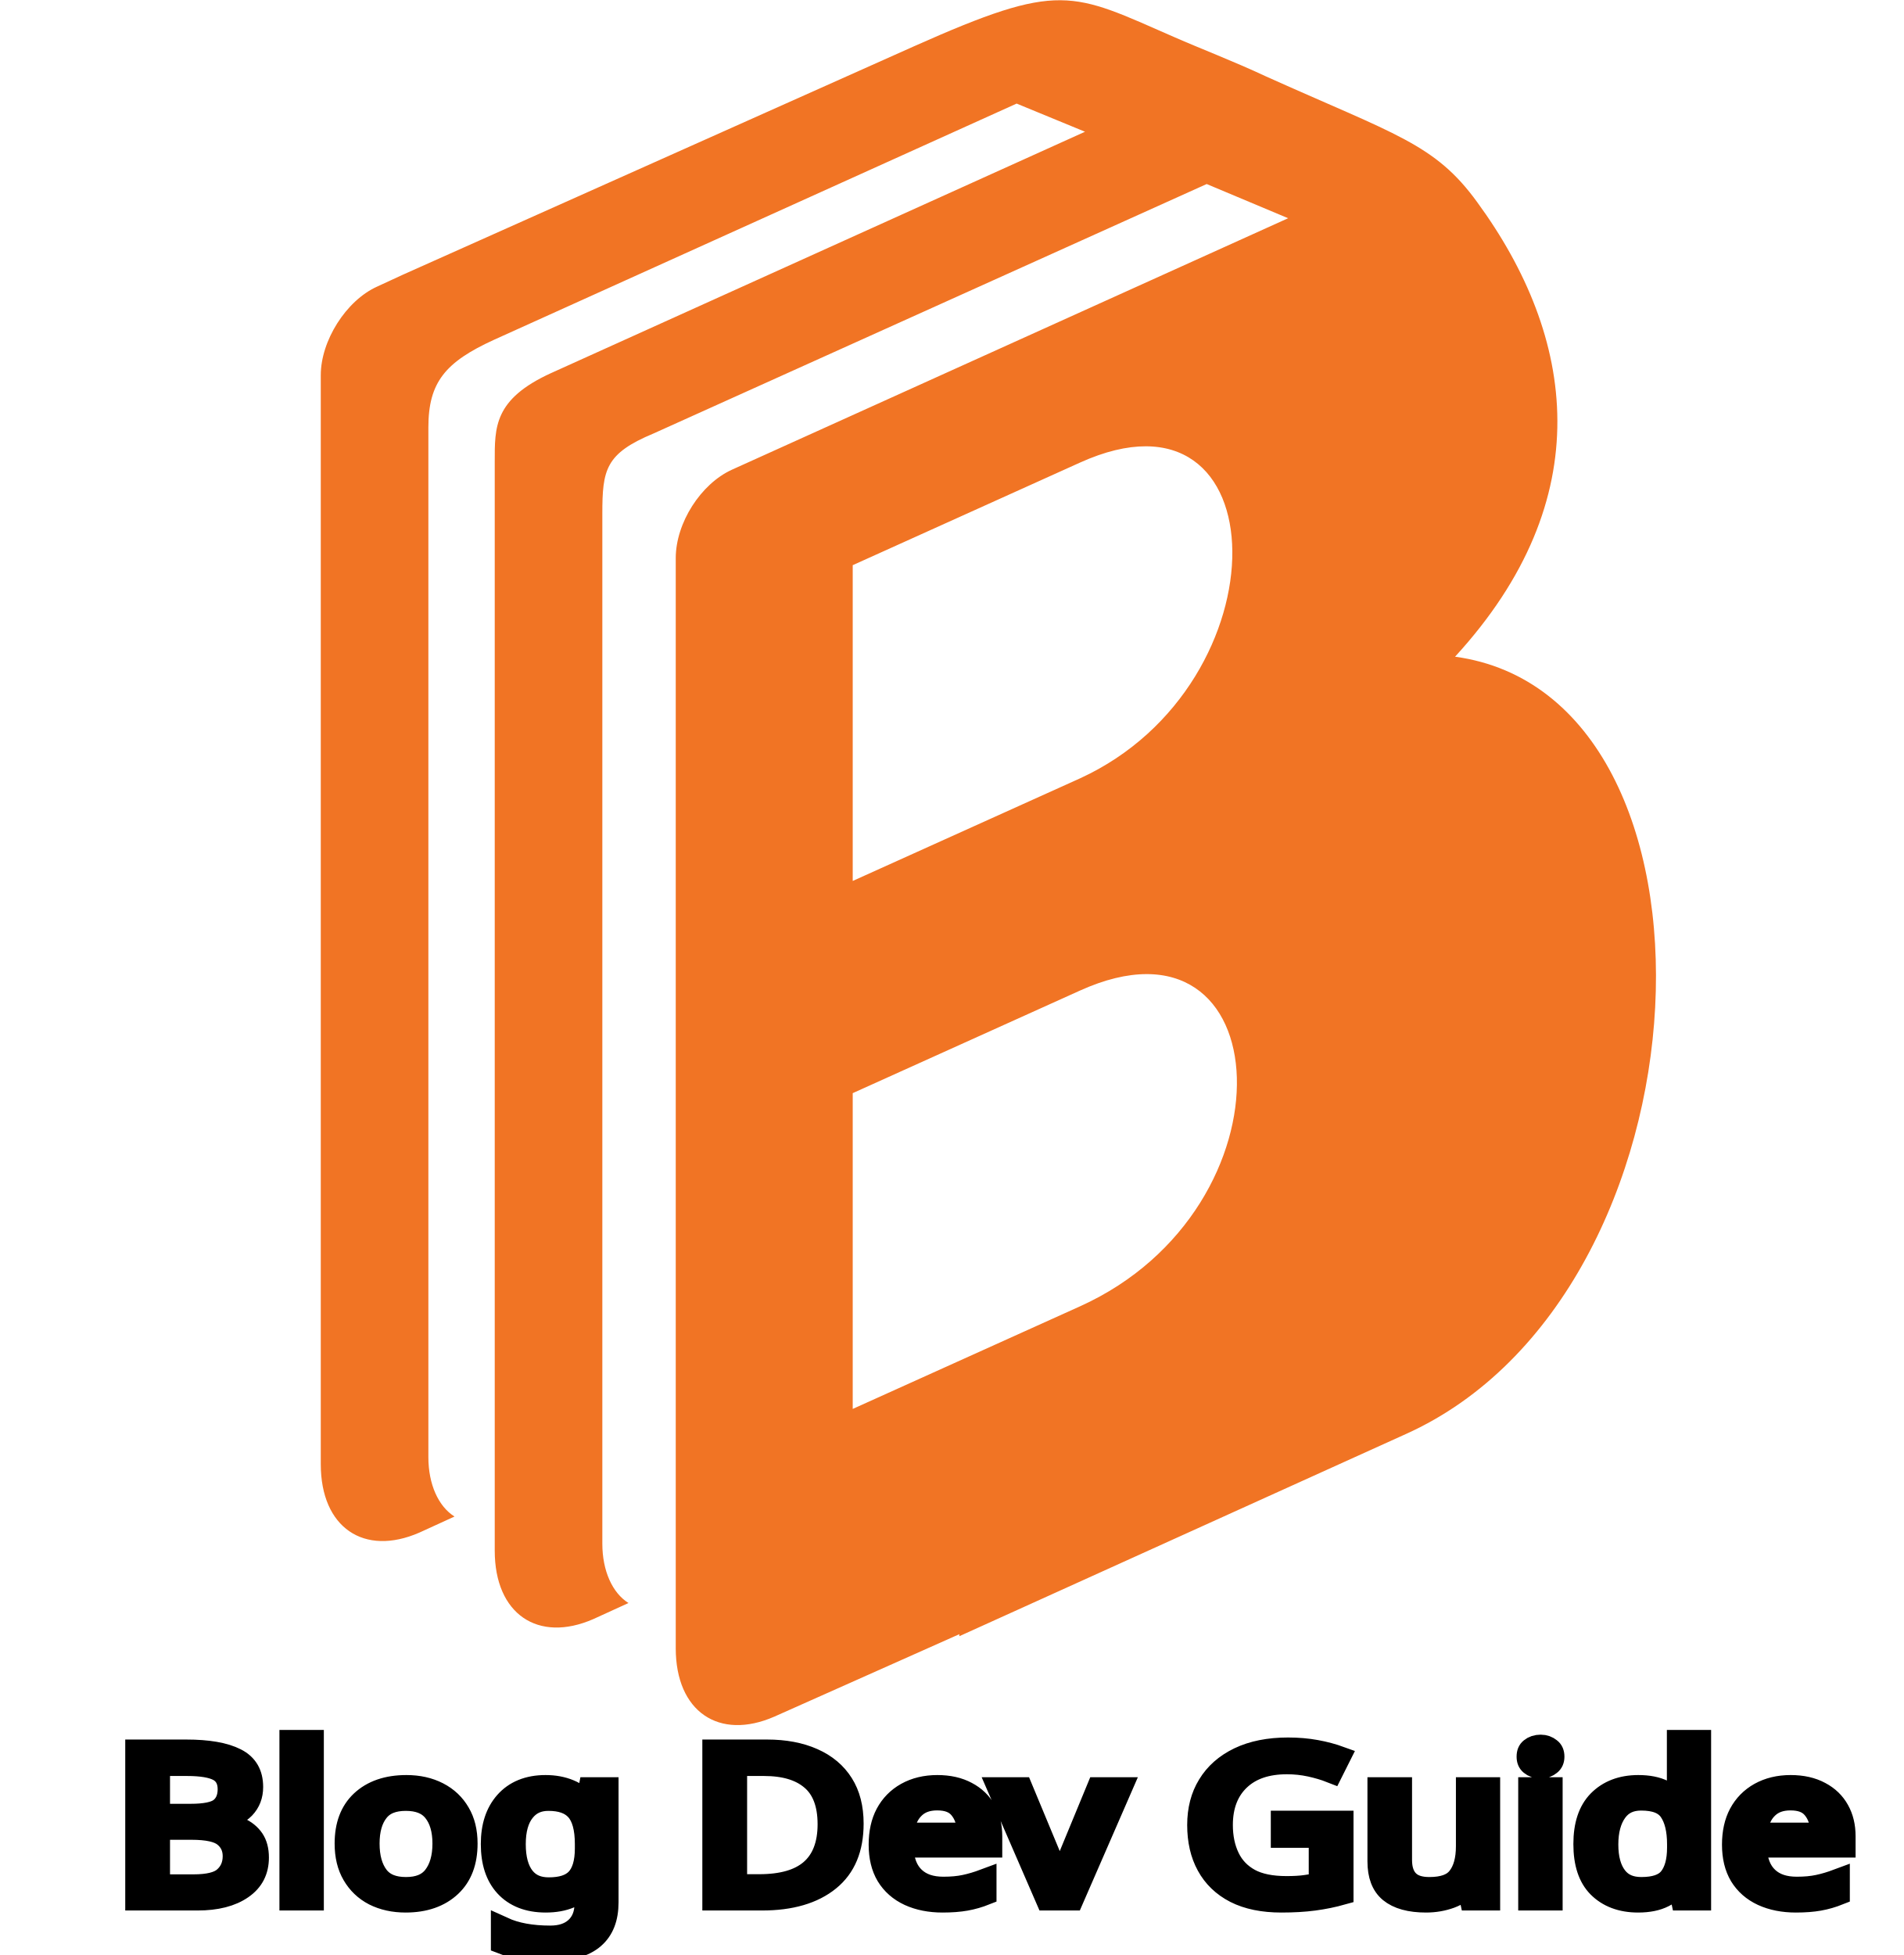
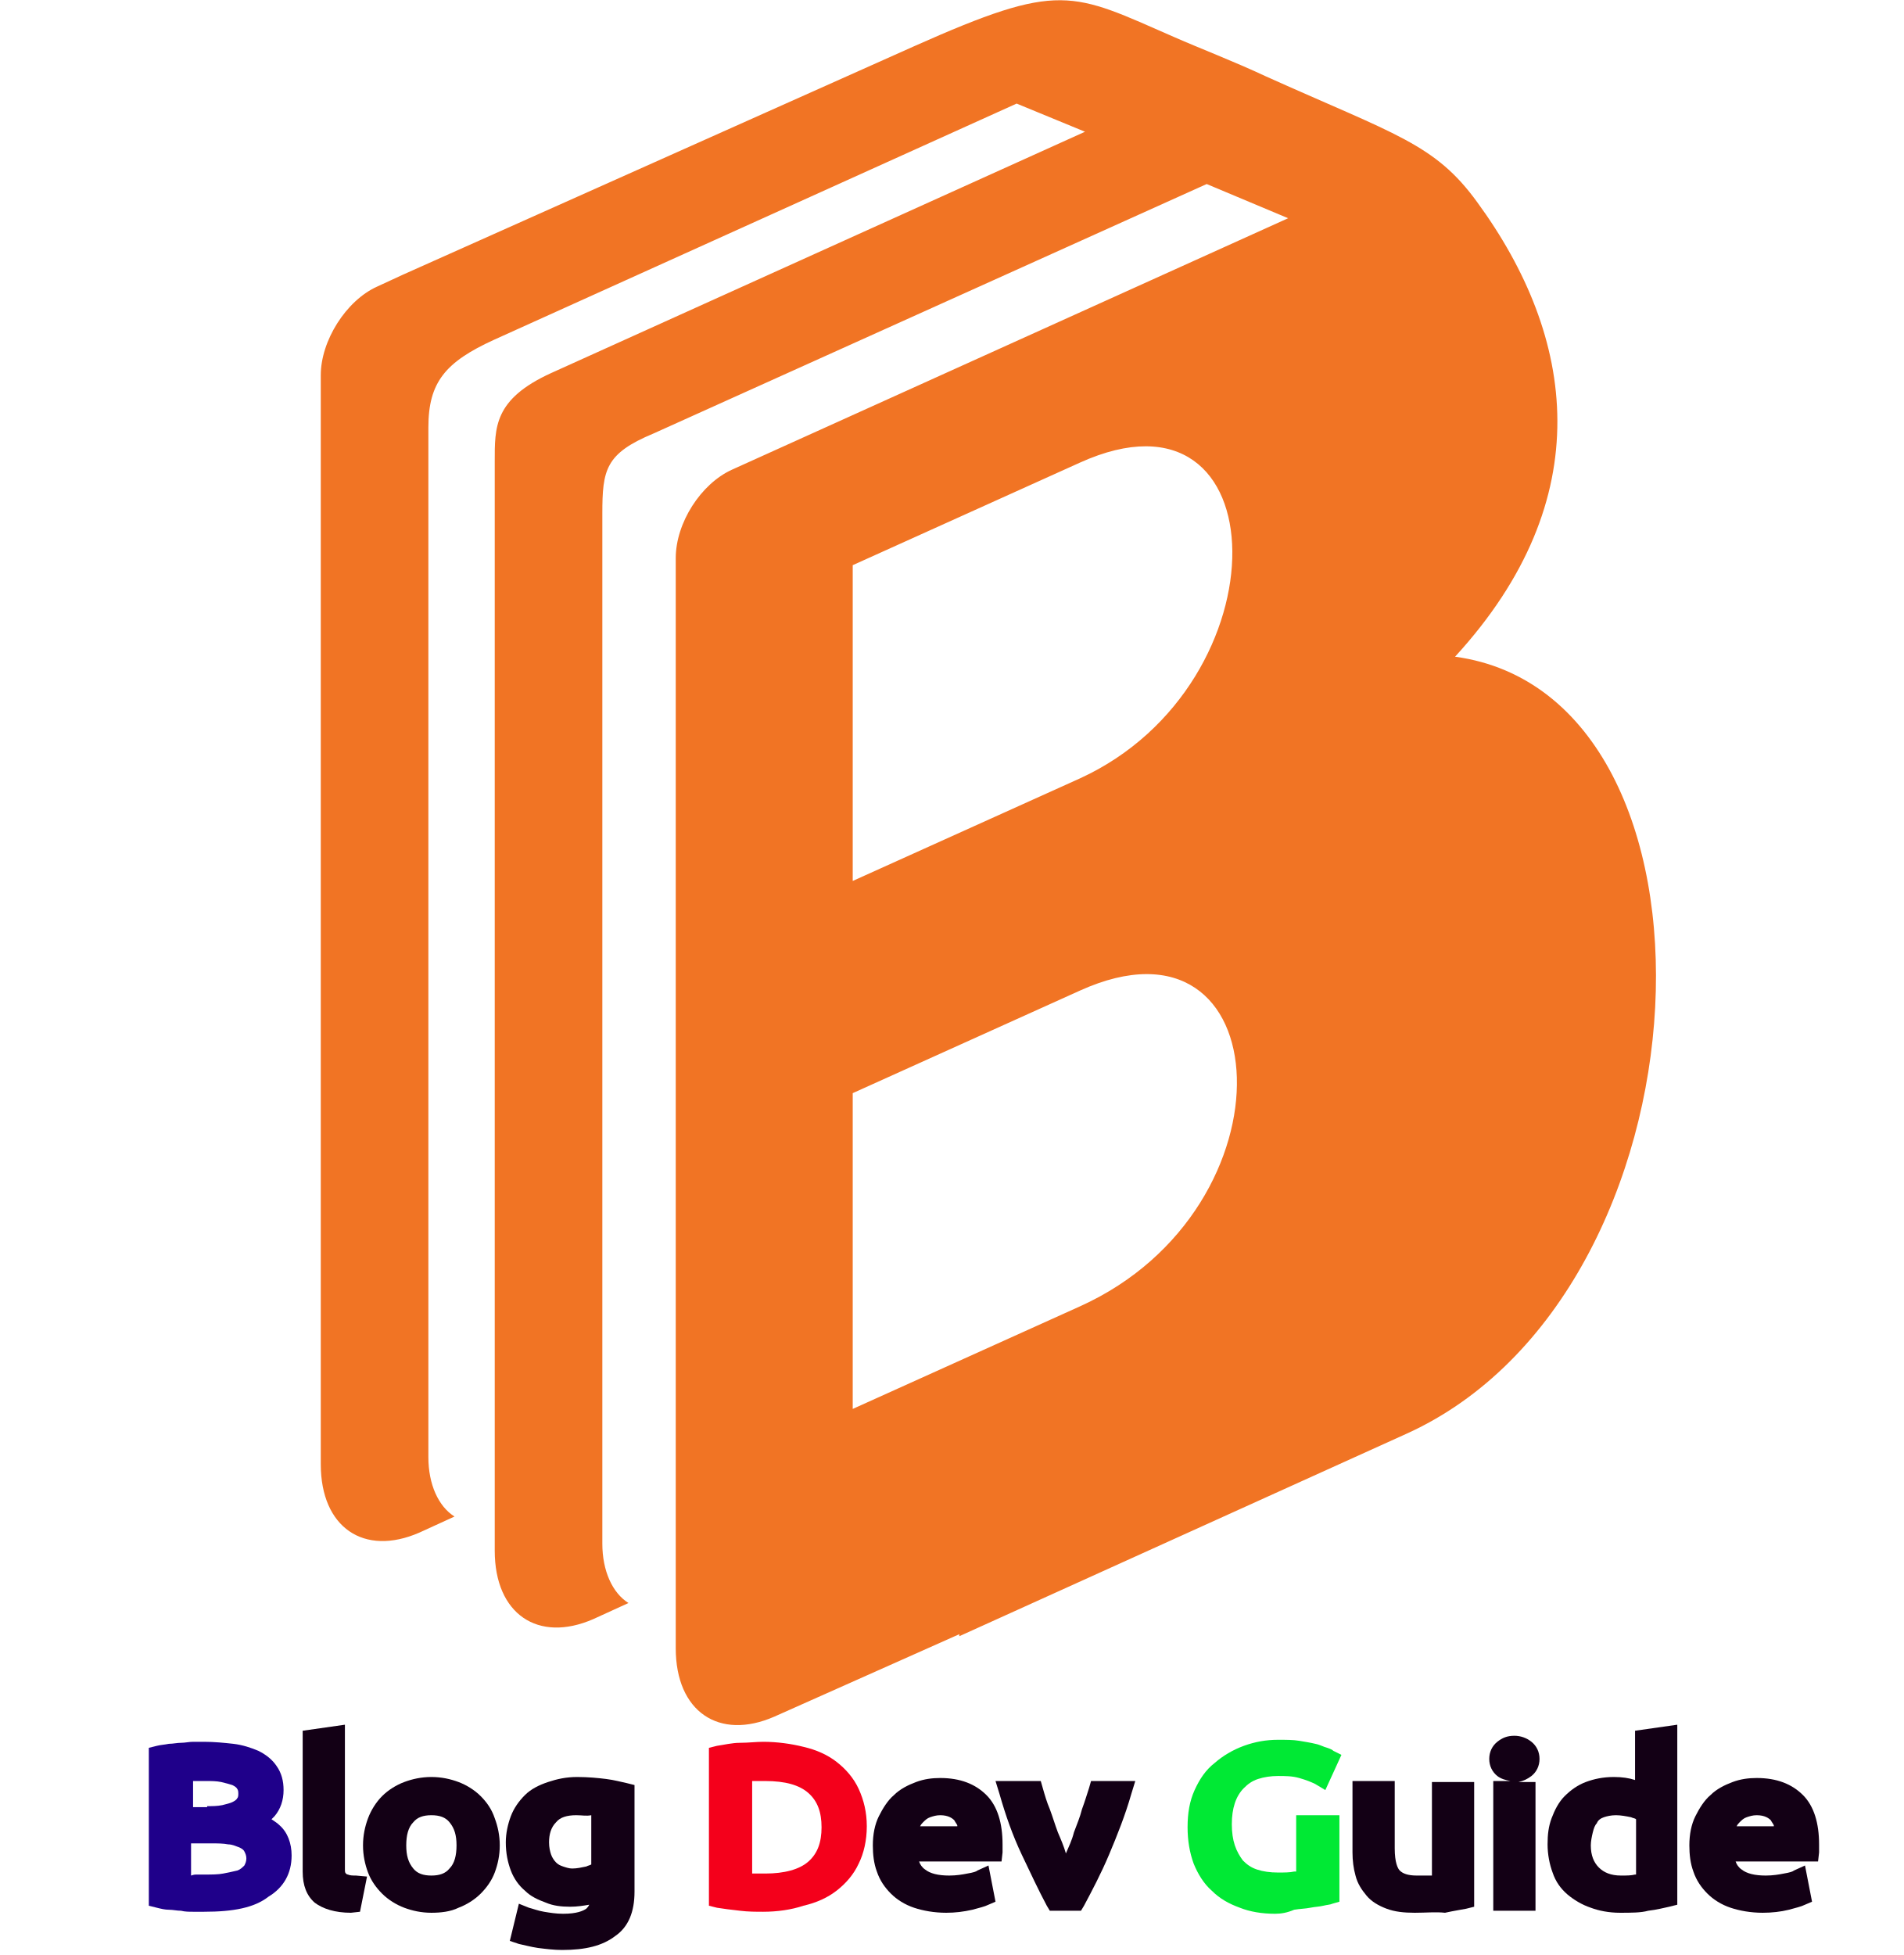
<svg xmlns="http://www.w3.org/2000/svg" version="1.1" id="Layer_1" x="0px" y="0px" viewBox="0 0 189.3 194.4" style="enable-background:new 0 0 189.3 194.4;" xml:space="preserve">
  <style type="text/css">
	.st0{fill:#F17424;}
- 	.st1{fill:none;}
- 	.st2{stroke:#000000;stroke-width:2;stroke-miterlimit:10;}
- 	.st3{font-family:'Ubuntu';}
- 	.st4{font-size:21px;}
+ 	.st1{fill:#1F008A;}
+ 	.st2{fill:#130015;}
+ 	.st3{fill:#F4001B;}
+ 	.st4{fill:#00E934;}
</style>
  <g>
    <g id="XMLID_1_">
      <g>
        <path class="st0" d="M146.9,20.1c9.8,13.4,12.2,29.5-2.2,45.2c28.5,3.9,26.2,63.3-4.9,77.3l-44.4,20.1v-0.2L77,170.7     c-5.5,2.4-9.8-0.5-9.8-6.8V55.5c0-3.5,2.5-7.4,5.6-8.8l55.3-25l-8.1-3.4L65,43.1c-4.8,2-5.1,3.6-5.1,8v102.4c0,2.7,1,4.9,2.6,5.9     L59,161c-5.5,2.4-9.8-0.5-9.8-6.8V45.9c0-3.4-0.1-6.2,5.6-8.8l53.1-24l-6.8-2.8l-52,23.5c-4.8,2.2-6.5,4.2-6.5,8.7v102.4     c0,2.7,1,4.9,2.6,5.9l-3.5,1.6c-5.5,2.4-9.8-0.5-9.8-6.8V37.3c0-3.4,2.5-7.4,5.6-8.8l2.6-1.2L90.9,4.6     c14.6-6.5,15.6-5.4,25.9-0.9c2.5,1.1,5.9,2.4,9.1,3.9C138.8,13.4,142.7,14.3,146.9,20.1z M107.4,129.9c21.7-9.8,19.9-40.4,0-31.4     l-22.6,10.2v31.4L107.4,129.9z M107.4,77.4c20.5-9.4,19.9-40.4,0-31.4L84.8,56.2v31.4L107.4,77.4z" />
      </g>
    </g>
  </g>
-   <rect x="0.4" y="172.7" class="st1" width="189.3" height="21" />
-   <text transform="matrix(1.1444 0 0 1 11.2748 188.9748)" class="st2 st3 st4">Blog Dev Guide</text>
+   <g>
+     <path class="st1" d="M20.3,190.1c-0.3,0-0.7,0-1.1,0c-0.4,0-0.8,0-1.2-0.1c-0.4,0-0.8-0.1-1.2-0.1c-0.4,0-0.8-0.1-1.2-0.2l-0.8-0.2   v-15.7l0.8-0.2c0.4-0.1,0.7-0.1,1.2-0.2c0.4,0,0.8-0.1,1.2-0.1c0.4,0,0.8-0.1,1.2-0.1c0.4,0,0.8,0,1.1,0c1,0,2,0.1,2.9,0.2   c0.9,0.1,1.8,0.4,2.5,0.7c0.8,0.4,1.4,0.9,1.8,1.5c0.5,0.7,0.7,1.5,0.7,2.4c0,1-0.3,1.9-0.9,2.6c-0.1,0.1-0.2,0.2-0.3,0.3   c0.3,0.2,0.6,0.4,0.8,0.6c0.8,0.7,1.2,1.8,1.2,3c0,1.8-0.8,3.2-2.3,4.1C25.3,189.7,23.2,190.1,20.3,190.1z M19.5,186.4   c0.3,0,0.6,0,0.9,0c0.6,0,1.3,0,1.8-0.1c0.5-0.1,1-0.2,1.4-0.3c0.3-0.1,0.5-0.3,0.7-0.5c0.1-0.2,0.2-0.4,0.2-0.7   c0-0.3-0.1-0.5-0.2-0.7c-0.1-0.2-0.3-0.3-0.5-0.4c-0.3-0.1-0.7-0.3-1.1-0.3c-0.5-0.1-1.1-0.1-1.7-0.1h-2v3.2   C19.3,186.4,19.4,186.4,19.5,186.4z M20.6,179.6c0.5,0,1,0,1.5-0.1c0.4-0.1,0.8-0.2,1-0.3c0.2-0.1,0.4-0.2,0.5-0.4   c0.1-0.1,0.1-0.3,0.1-0.5c0-0.3-0.1-0.4-0.1-0.4c-0.1-0.2-0.3-0.3-0.5-0.4c-0.3-0.1-0.7-0.2-1.1-0.3c-0.5-0.1-1-0.1-1.5-0.1   c-0.5,0-1,0-1.3,0v2.6H20.6z" />
+     <path class="st1" d="M20.3,189.1c-0.3,0-0.7,0-1.1,0c-0.4,0-0.8,0-1.2-0.1s-0.8-0.1-1.2-0.1c-0.4,0-0.7-0.1-1.1-0.2v-14.1   c0.3-0.1,0.7-0.1,1.1-0.2c0.4,0,0.8-0.1,1.2-0.1c0.4,0,0.8,0,1.2-0.1c0.4,0,0.7,0,1.1,0c1,0,1.9,0.1,2.7,0.2   c0.8,0.1,1.6,0.3,2.2,0.6c0.6,0.3,1.1,0.7,1.5,1.2c0.4,0.5,0.5,1.1,0.5,1.8c0,0.8-0.2,1.5-0.6,2c-0.4,0.5-1,0.9-1.7,1.1   c1,0.3,1.8,0.7,2.3,1.2c0.6,0.5,0.9,1.3,0.9,2.3c0,1.5-0.6,2.6-1.8,3.3S23,189.1,20.3,189.1z M18.1,180.6h2.5c0.6,0,1.1,0,1.6-0.1   c0.5-0.1,1-0.2,1.3-0.4c0.4-0.2,0.7-0.4,0.9-0.7c0.2-0.3,0.3-0.7,0.3-1.1c0-0.4-0.1-0.8-0.3-1.1c-0.2-0.3-0.5-0.5-0.9-0.7   s-0.9-0.3-1.4-0.4S21,176,20.5,176c-0.6,0-1.1,0-1.4,0c-0.3,0-0.6,0-0.9,0.1V180.6z M18.1,182.2v5.1c0.2,0,0.4,0,0.6,0   c0.2,0,0.5,0,0.7,0c0.3,0,0.6,0,1,0c0.7,0,1.3,0,2-0.1s1.2-0.2,1.6-0.4s0.8-0.5,1.1-0.8s0.4-0.8,0.4-1.3c0-0.5-0.1-0.9-0.3-1.2   c-0.2-0.3-0.5-0.6-0.9-0.8c-0.4-0.2-0.9-0.3-1.4-0.4c-0.5-0.1-1.2-0.1-1.8-0.1H18.1z" />
+     <path class="st2" d="M34.9,190.2c-1.6,0-2.8-0.4-3.6-1c-0.8-0.7-1.2-1.7-1.2-3.1v-14l4.2-0.6v14.3c0,0.3,0,0.4,0.1,0.5   c0,0,0.1,0.1,0.2,0.1c0.2,0.1,0.5,0.1,0.8,0.1l1.1,0.1l-0.7,3.5L34.9,190.2z" />
+     <path class="st2" d="M34.9,189.2c-1.4,0-2.4-0.3-2.9-0.8c-0.6-0.5-0.9-1.3-0.9-2.3V173l2.2-0.3v13.1c0,0.3,0,0.6,0.1,0.8   s0.2,0.4,0.3,0.5s0.3,0.2,0.6,0.3c0.2,0.1,0.5,0.1,0.9,0.2L34.9,189.2z" />
+     <path class="st2" d="M42.9,190.2c-1,0-1.9-0.2-2.7-0.5c-0.8-0.3-1.6-0.8-2.2-1.4c-0.6-0.6-1.1-1.3-1.4-2.1   c-0.3-0.8-0.5-1.7-0.5-2.7c0-1,0.2-1.9,0.5-2.7c0.3-0.8,0.8-1.6,1.4-2.2c0.6-0.6,1.4-1.1,2.2-1.4c0.8-0.3,1.7-0.5,2.7-0.5   c1,0,1.9,0.2,2.7,0.5c0.8,0.3,1.6,0.8,2.2,1.4c0.6,0.6,1.1,1.3,1.4,2.2c0.3,0.8,0.5,1.7,0.5,2.7c0,1-0.2,1.9-0.5,2.7   c-0.3,0.8-0.8,1.5-1.4,2.1c-0.6,0.6-1.4,1.1-2.2,1.4C44.8,190.1,43.8,190.2,42.9,190.2z M42.9,180.5c-0.8,0-1.4,0.2-1.8,0.7   c-0.5,0.5-0.7,1.3-0.7,2.3c0,1,0.2,1.7,0.7,2.3c0.4,0.5,1,0.7,1.8,0.7s1.4-0.2,1.8-0.7c0.5-0.5,0.7-1.3,0.7-2.3   c0-1-0.2-1.7-0.7-2.3C44.3,180.7,43.7,180.5,42.9,180.5z" />
+     <path class="st2" d="M48.7,183.5c0,0.9-0.1,1.7-0.4,2.4c-0.3,0.7-0.7,1.3-1.2,1.8s-1.1,0.9-1.9,1.2c-0.7,0.3-1.5,0.4-2.4,0.4   s-1.6-0.1-2.4-0.4c-0.7-0.3-1.3-0.7-1.9-1.2c-0.5-0.5-0.9-1.1-1.2-1.8c-0.3-0.7-0.4-1.5-0.4-2.4c0-0.9,0.1-1.6,0.4-2.3   c0.3-0.7,0.7-1.3,1.2-1.8c0.5-0.5,1.1-0.9,1.9-1.2c0.7-0.3,1.5-0.4,2.4-0.4s1.6,0.1,2.4,0.4c0.7,0.3,1.3,0.7,1.9,1.2   s0.9,1.1,1.2,1.8C48.6,181.9,48.7,182.7,48.7,183.5z M46.4,183.5c0-1.2-0.3-2.2-0.9-2.9c-0.6-0.7-1.5-1.1-2.6-1.1s-2,0.4-2.6,1.1   c-0.6,0.7-0.9,1.7-0.9,2.9c0,1.2,0.3,2.2,0.9,2.9s1.5,1.1,2.6,1.1s2-0.4,2.6-1.1S46.4,184.7,46.4,183.5z" />
+     <path class="st2" d="M55.9,193.9c-0.8,0-1.6-0.1-2.4-0.2c-0.7-0.1-1.4-0.3-1.9-0.4l-0.9-0.3l0.9-3.7l1,0.4c0.4,0.1,0.9,0.3,1.5,0.4   c0.6,0.1,1.2,0.2,1.9,0.2c1.4,0,2-0.3,2.3-0.5c0.1-0.1,0.2-0.2,0.3-0.4c-0.6,0.1-1.2,0.2-1.9,0.2c-0.9,0-1.7-0.1-2.4-0.4   c-0.8-0.3-1.5-0.6-2.1-1.2c-0.6-0.5-1.1-1.2-1.4-2c-0.3-0.8-0.5-1.7-0.5-2.8c0-0.9,0.2-1.8,0.5-2.6c0.3-0.8,0.8-1.5,1.4-2.1   c0.6-0.6,1.4-1,2.3-1.3c0.9-0.3,1.8-0.5,2.9-0.5c1.1,0,2.1,0.1,2.9,0.2c0.8,0.1,1.5,0.3,2,0.4l0.8,0.2v10.6c0,2-0.6,3.5-1.9,4.4   C59.9,193.5,58.2,193.9,55.9,193.9z M57.3,180.5c-0.9,0-1.6,0.2-2,0.7c-0.5,0.5-0.7,1.2-0.7,2c0,0.5,0.1,0.9,0.2,1.2   c0.1,0.3,0.3,0.6,0.5,0.8c0.2,0.2,0.4,0.3,0.7,0.4c0.3,0.1,0.6,0.2,0.9,0.2c0.5,0,0.9-0.1,1.4-0.2c0.2-0.1,0.3-0.1,0.5-0.2v-4.9   c0,0,0,0,0,0C58.3,180.6,57.9,180.5,57.3,180.5z" />
+     <path class="st2" d="M59.7,187.9c-0.2,0.1-0.6,0.3-1.1,0.4s-1.2,0.3-1.9,0.3c-0.8,0-1.5-0.1-2.1-0.3c-0.7-0.2-1.2-0.5-1.7-1   c-0.5-0.4-0.9-1-1.2-1.6s-0.4-1.4-0.4-2.4c0-0.8,0.1-1.5,0.4-2.2c0.3-0.7,0.7-1.2,1.2-1.7c0.5-0.5,1.2-0.9,1.9-1.1   c0.8-0.3,1.6-0.4,2.5-0.4c1,0,2,0.1,2.7,0.2s1.4,0.3,2,0.4v9.7c0,1.7-0.5,2.9-1.5,3.7c-1,0.8-2.5,1.1-4.5,1.1   c-0.8,0-1.5-0.1-2.2-0.2c-0.7-0.1-1.3-0.2-1.8-0.4l0.4-1.7c0.4,0.2,1,0.3,1.6,0.4c0.6,0.1,1.3,0.2,2,0.2c1.3,0,2.3-0.2,2.9-0.7   s0.9-1.2,0.9-2.2V187.9z M59.7,179.8c-0.2-0.1-0.5-0.1-0.9-0.2c-0.4,0-0.9-0.1-1.5-0.1c-1.2,0-2.1,0.3-2.8,1c-0.6,0.7-1,1.6-1,2.7   c0,0.6,0.1,1.2,0.3,1.6s0.4,0.8,0.7,1.1s0.7,0.5,1.1,0.7c0.4,0.1,0.8,0.2,1.3,0.2c0.6,0,1.1-0.1,1.6-0.2c0.5-0.1,0.9-0.3,1.2-0.5   V179.8z" />
+     <path class="st3" d="M75.9,190.1c-0.7,0-1.5,0-2.3-0.1c-0.9-0.1-1.7-0.2-2.3-0.3l-0.8-0.2v-15.7l0.8-0.2c0.7-0.1,1.5-0.3,2.3-0.3   c0.8,0,1.6-0.1,2.3-0.1c1.4,0,2.8,0.2,4,0.5c1.3,0.3,2.4,0.8,3.3,1.5c0.9,0.7,1.7,1.6,2.2,2.7c0.5,1.1,0.8,2.3,0.8,3.7   s-0.3,2.7-0.8,3.7c-0.5,1.1-1.3,2-2.2,2.7c-0.9,0.7-2,1.2-3.3,1.5C78.7,189.9,77.3,190.1,75.9,190.1z M74.8,186.3   c0.3,0,0.8,0,1.3,0c1.9,0,3.4-0.4,4.3-1.2c0.9-0.8,1.3-1.9,1.3-3.4s-0.4-2.6-1.3-3.4c-0.9-0.8-2.3-1.2-4.3-1.2c-0.5,0-1,0-1.3,0   V186.3z" />
+     <path class="st3" d="M85.1,181.7c0,1.3-0.2,2.4-0.7,3.3c-0.4,0.9-1.1,1.7-1.9,2.3c-0.8,0.6-1.8,1.1-2.9,1.4   c-1.1,0.3-2.4,0.5-3.7,0.5c-0.7,0-1.4,0-2.2-0.1c-0.8,0-1.5-0.1-2.2-0.3v-14.1c0.7-0.1,1.4-0.2,2.2-0.3c0.8,0,1.6-0.1,2.2-0.1   c1.4,0,2.6,0.2,3.7,0.5c1.1,0.3,2.1,0.8,2.9,1.4c0.8,0.6,1.4,1.4,1.9,2.3C84.9,179.3,85.1,180.4,85.1,181.7z M76.1,187.3   c2.2,0,3.9-0.5,5-1.5c1.1-1,1.6-2.4,1.6-4.1c0-1.8-0.5-3.2-1.6-4.1c-1.1-1-2.7-1.5-5-1.5c-0.7,0-1.2,0-1.5,0c-0.4,0-0.6,0-0.8,0   v11.1c0.1,0,0.4,0,0.8,0C74.9,187.3,75.4,187.3,76.1,187.3z" />
+     <path class="st2" d="M94.1,190.2c-1.2,0-2.3-0.2-3.2-0.5c-0.9-0.3-1.7-0.8-2.3-1.4c-0.6-0.6-1.1-1.3-1.4-2.2   c-0.3-0.8-0.4-1.7-0.4-2.6c0-1.1,0.2-2.1,0.6-2.9c0.4-0.8,0.9-1.6,1.5-2.1c0.6-0.6,1.4-1,2.2-1.3c0.8-0.3,1.6-0.4,2.4-0.4   c2,0,3.5,0.6,4.6,1.7c1.1,1.1,1.6,2.8,1.6,4.9v0.3c0,0.2,0,0.4,0,0.5l-0.1,0.9h-8.2c0.1,0.3,0.3,0.6,0.6,0.8   c0.5,0.4,1.3,0.6,2.4,0.6c0.7,0,1.3-0.1,1.8-0.2c0.6-0.1,0.9-0.2,1-0.3l1.1-0.5l0.7,3.6l-0.7,0.3c-0.4,0.2-0.9,0.3-1.6,0.5   C95.8,190.1,95,190.2,94.1,190.2z M95.2,181.5c-0.1-0.2-0.2-0.3-0.3-0.5c-0.2-0.2-0.6-0.5-1.4-0.5c-0.4,0-0.7,0.1-1,0.2   c-0.3,0.1-0.5,0.3-0.7,0.5c-0.1,0.1-0.2,0.2-0.3,0.4H95.2z" />
+     <path class="st2" d="M87.8,183.5c0-1,0.2-1.8,0.5-2.5c0.3-0.7,0.7-1.3,1.3-1.8c0.5-0.5,1.1-0.8,1.8-1.1c0.7-0.2,1.4-0.4,2.1-0.4   c1.7,0,3,0.5,3.9,1.4c0.9,0.9,1.3,2.3,1.3,4.2c0,0.1,0,0.2,0,0.3c0,0.1,0,0.3,0,0.4h-8.6c0.1,1.1,0.5,2,1.1,2.6   c0.7,0.6,1.7,0.9,3.1,0.9c0.8,0,1.4-0.1,2-0.2c0.5-0.1,0.9-0.2,1.2-0.3l0.3,1.6c-0.3,0.1-0.7,0.3-1.4,0.4c-0.7,0.1-1.5,0.2-2.3,0.2   c-1.1,0-2-0.1-2.8-0.4c-0.8-0.3-1.4-0.7-2-1.2c-0.5-0.5-0.9-1.1-1.1-1.8C87.9,185.1,87.8,184.4,87.8,183.5z M96.3,182.5   c0-0.9-0.2-1.6-0.8-2.2c-0.5-0.6-1.2-0.9-2.2-0.9c-0.5,0-1,0.1-1.4,0.3c-0.4,0.2-0.7,0.4-1,0.7s-0.5,0.6-0.6,1   c-0.2,0.4-0.3,0.7-0.3,1.1H96.3z" />
+     <path class="st2" d="M104.4,190l-0.3-0.5c-0.8-1.5-1.6-3.2-2.5-5.1c-0.9-1.9-1.6-3.9-2.2-6l-0.4-1.3h4.5l0.2,0.7   c0.2,0.7,0.4,1.4,0.7,2.1c0.3,0.8,0.5,1.5,0.8,2.3c0.3,0.7,0.6,1.4,0.8,2.1c0.3-0.7,0.6-1.3,0.8-2.1c0.3-0.8,0.6-1.5,0.8-2.3   c0.3-0.8,0.5-1.5,0.7-2.1l0.2-0.7h4.4l-0.4,1.3c-0.6,2.1-1.4,4.1-2.2,6c-0.8,1.9-1.7,3.6-2.5,5.1l-0.3,0.5H104.4z" />
+     <path class="st2" d="M111.7,178.1c-0.6,2-1.4,4-2.2,5.9c-0.8,1.9-1.7,3.6-2.4,5h-2c-0.8-1.5-1.6-3.2-2.4-5   c-0.8-1.9-1.6-3.8-2.2-5.9h2.4c0.2,0.7,0.4,1.4,0.7,2.2s0.5,1.5,0.8,2.3c0.3,0.8,0.6,1.5,0.9,2.2s0.6,1.4,0.9,1.9   c0.3-0.6,0.6-1.2,0.9-1.9c0.3-0.7,0.6-1.5,0.9-2.2c0.3-0.8,0.6-1.5,0.8-2.3s0.5-1.5,0.7-2.2H111.7z" />
+     <path class="st4" d="M126.8,190.3c-1.3,0-2.5-0.2-3.5-0.6c-1.1-0.4-2-0.9-2.8-1.7c-0.8-0.7-1.4-1.7-1.8-2.7   c-0.4-1.1-0.6-2.3-0.6-3.6c0-1.4,0.2-2.6,0.7-3.7c0.5-1.1,1.1-2,2-2.7c0.8-0.7,1.8-1.3,2.9-1.7c1.1-0.4,2.2-0.6,3.4-0.6   c0.8,0,1.5,0,2.1,0.1c0.6,0.1,1.2,0.2,1.6,0.3c0.5,0.1,0.8,0.3,1.2,0.4c0.3,0.1,0.5,0.2,0.6,0.3l0.8,0.4l-1.6,3.5l-1-0.6   c-0.4-0.2-0.9-0.4-1.6-0.6c-0.7-0.2-1.4-0.2-2.1-0.2c-0.7,0-1.4,0.1-2,0.3c-0.6,0.2-1,0.5-1.4,0.9c-0.4,0.4-0.7,0.9-0.9,1.5   c-0.2,0.6-0.3,1.3-0.3,2.1c0,0.8,0.1,1.5,0.3,2.1c0.2,0.6,0.5,1.1,0.8,1.5c0.4,0.4,0.8,0.7,1.4,0.9c0.6,0.2,1.3,0.3,2.1,0.3   c0.6,0,1.2,0,1.6-0.1c0.1,0,0.1,0,0.2,0v-5.6h4.3v8.6l-0.7,0.2c-0.2,0.1-0.5,0.1-0.9,0.2c-0.4,0.1-0.8,0.1-1.3,0.2   c-0.5,0.1-1,0.1-1.6,0.2C128,190.2,127.4,190.3,126.8,190.3z" />
+     <path class="st4" d="M129.8,181.8h2.3v6.8c-0.2,0.1-0.5,0.1-0.8,0.2s-0.8,0.1-1.3,0.2s-1,0.1-1.5,0.2c-0.6,0-1.1,0.1-1.7,0.1   c-1.2,0-2.2-0.2-3.2-0.5s-1.8-0.8-2.5-1.5c-0.7-0.6-1.2-1.4-1.6-2.4c-0.4-0.9-0.6-2-0.6-3.2s0.2-2.3,0.6-3.2c0.4-0.9,1-1.7,1.7-2.4   c0.7-0.6,1.6-1.1,2.5-1.5s2-0.5,3.1-0.5c0.8,0,1.4,0,2,0.1s1.1,0.2,1.5,0.3s0.8,0.2,1,0.3s0.4,0.2,0.5,0.3l-0.7,1.7   c-0.5-0.3-1.1-0.5-1.9-0.7c-0.8-0.2-1.6-0.3-2.4-0.3c-0.8,0-1.6,0.1-2.3,0.4c-0.7,0.3-1.3,0.7-1.8,1.2c-0.5,0.5-0.9,1.1-1.1,1.8   c-0.3,0.7-0.4,1.5-0.4,2.4c0,0.9,0.1,1.7,0.3,2.4s0.6,1.3,1.1,1.8c0.5,0.5,1.1,0.9,1.8,1.2s1.5,0.4,2.5,0.4c0.7,0,1.2,0,1.7-0.1   c0.5-0.1,0.8-0.1,1-0.2V181.8z" />
+     <path class="st2" d="M140.7,190.2c-1.1,0-2-0.1-2.8-0.4c-0.8-0.3-1.5-0.7-2-1.3c-0.5-0.6-0.9-1.2-1.1-2c-0.2-0.7-0.3-1.5-0.3-2.3   v-7.1h4.2v6.7c0,1.4,0.3,2,0.5,2.2c0.3,0.3,0.8,0.5,1.7,0.5c0.2,0,0.5,0,0.7,0c0.2,0,0.5,0,0.7,0c0,0,0.1,0,0.1,0v-9.3h4.2v12.4   l-0.8,0.2c-0.5,0.1-1.2,0.2-2.1,0.4C142.8,190.1,141.8,190.2,140.7,190.2z" />
+     <path class="st2" d="M145.6,188.7c-0.5,0.1-1.2,0.2-2,0.4c-0.8,0.1-1.8,0.2-2.9,0.2c-1,0-1.8-0.1-2.4-0.4c-0.7-0.2-1.2-0.6-1.6-1   c-0.4-0.4-0.7-1-0.9-1.6c-0.2-0.6-0.3-1.3-0.3-2v-6.1h2.2v5.7c0,1.3,0.2,2.3,0.7,2.9s1.3,0.9,2.4,0.9c0.2,0,0.5,0,0.7,0   c0.3,0,0.5,0,0.7-0.1c0.2,0,0.4,0,0.6-0.1c0.2,0,0.3,0,0.4-0.1v-9.2h2.2V188.7z" />
+     <path class="st2" d="M148.5,190v-12.9h1.7c-0.5-0.1-0.9-0.2-1.3-0.5c-0.5-0.4-0.8-1-0.8-1.7c0-0.7,0.3-1.3,0.8-1.7   c0.5-0.4,1-0.6,1.7-0.6c0.6,0,1.2,0.2,1.7,0.6c0.5,0.4,0.8,1,0.8,1.7c0,0.7-0.3,1.3-0.8,1.7c-0.4,0.3-0.8,0.5-1.3,0.6h1.7V190   H148.5z" />
+     <path class="st2" d="M150.6,176.1c-0.4,0-0.7-0.1-1-0.3c-0.3-0.2-0.4-0.5-0.4-0.9s0.1-0.7,0.4-0.9c0.3-0.2,0.6-0.3,1-0.3   c0.4,0,0.7,0.1,1,0.3c0.3,0.2,0.4,0.5,0.4,0.9s-0.1,0.7-0.4,0.9C151.3,176,151,176.1,150.6,176.1z M151.7,189h-2.2v-10.9h2.2V189z" />
+     <path class="st2" d="M161.1,190.2c-1.1,0-2.1-0.2-2.9-0.5c-0.9-0.3-1.7-0.8-2.3-1.3c-0.7-0.6-1.2-1.3-1.5-2.2   c-0.3-0.8-0.5-1.8-0.5-2.8c0-1,0.1-1.8,0.4-2.6c0.3-0.8,0.7-1.6,1.3-2.2c0.6-0.6,1.3-1.1,2.1-1.4c0.8-0.3,1.7-0.5,2.8-0.5   c0.8,0,1.5,0.1,2.1,0.3v-4.9l4.2-0.6v17.9l-0.8,0.2c-0.5,0.1-1.2,0.3-2.1,0.4C163.2,190.2,162.2,190.2,161.1,190.2z M160.7,180.5   c-0.5,0-0.9,0.1-1.2,0.2c-0.3,0.1-0.6,0.3-0.7,0.6c-0.2,0.2-0.3,0.5-0.4,0.9c-0.1,0.4-0.2,0.9-0.2,1.3c0,1,0.3,1.7,0.8,2.2   c0.5,0.5,1.2,0.8,2.2,0.8c0.6,0,1,0,1.4-0.1c0,0,0,0,0.1,0v-5.5c-0.1-0.1-0.3-0.1-0.5-0.2C161.7,180.6,161.2,180.5,160.7,180.5z" />
+     <path class="st2" d="M163.6,173l2.2-0.3v16c-0.5,0.1-1.2,0.3-2,0.4c-0.8,0.1-1.7,0.2-2.8,0.2c-1,0-1.8-0.1-2.6-0.4   c-0.8-0.3-1.4-0.6-2-1.1c-0.5-0.5-1-1.1-1.3-1.8c-0.3-0.7-0.4-1.5-0.4-2.4c0-0.8,0.1-1.6,0.4-2.3c0.2-0.7,0.6-1.3,1.1-1.8   s1.1-0.9,1.8-1.2s1.5-0.4,2.4-0.4c0.7,0,1.4,0.1,1.9,0.3s1,0.3,1.2,0.5V173z M163.6,180.4c-0.3-0.2-0.7-0.4-1.2-0.6   c-0.5-0.2-1.1-0.3-1.7-0.3c-0.6,0-1.2,0.1-1.6,0.3c-0.5,0.2-0.8,0.5-1.1,0.8c-0.3,0.4-0.5,0.8-0.6,1.3c-0.1,0.5-0.2,1-0.2,1.6   c0,1.3,0.4,2.3,1.1,3c0.7,0.7,1.7,1,2.9,1c0.6,0,1.1,0,1.5-0.1c0.4,0,0.7-0.1,0.9-0.2V180.4z" />
+     <path class="st2" d="M175.3,190.2c-1.2,0-2.3-0.2-3.2-0.5c-0.9-0.3-1.7-0.8-2.3-1.4c-0.6-0.6-1.1-1.3-1.4-2.2   c-0.3-0.8-0.4-1.7-0.4-2.6c0-1.1,0.2-2.1,0.6-2.9c0.4-0.8,0.9-1.6,1.5-2.1c0.6-0.6,1.4-1,2.2-1.3c0.8-0.3,1.6-0.4,2.4-0.4   c2,0,3.5,0.6,4.6,1.7c1.1,1.1,1.6,2.8,1.6,4.9v0.3c0,0.2,0,0.4,0,0.5l-0.1,0.9h-8.2c0.1,0.3,0.3,0.6,0.6,0.8   c0.5,0.4,1.3,0.6,2.4,0.6c0.7,0,1.3-0.1,1.8-0.2c0.6-0.1,0.9-0.2,1-0.3l1.1-0.5l0.7,3.6l-0.7,0.3c-0.4,0.2-0.9,0.3-1.6,0.5   C177.1,190.1,176.2,190.2,175.3,190.2z M176.4,181.5c-0.1-0.2-0.2-0.3-0.3-0.5c-0.2-0.2-0.6-0.5-1.4-0.5c-0.4,0-0.7,0.1-1,0.2   c-0.3,0.1-0.5,0.3-0.7,0.5c-0.1,0.1-0.2,0.2-0.3,0.4H176.4z" />
+     <path class="st2" d="M169,183.5c0-1,0.2-1.8,0.5-2.5c0.3-0.7,0.7-1.3,1.3-1.8c0.5-0.5,1.1-0.8,1.8-1.1c0.7-0.2,1.4-0.4,2.1-0.4   c1.7,0,3,0.5,3.9,1.4s1.3,2.3,1.3,4.2c0,0.1,0,0.2,0,0.3c0,0.1,0,0.3,0,0.4h-8.6c0.1,1.1,0.5,2,1.1,2.6c0.7,0.6,1.7,0.9,3.1,0.9   c0.8,0,1.4-0.1,2-0.2c0.5-0.1,0.9-0.2,1.2-0.3l0.3,1.6c-0.3,0.1-0.7,0.3-1.4,0.4c-0.7,0.1-1.5,0.2-2.3,0.2c-1.1,0-2-0.1-2.8-0.4   c-0.8-0.3-1.4-0.7-2-1.2s-0.9-1.1-1.1-1.8C169.1,185.1,169,184.4,169,183.5z M177.6,182.5c0-0.9-0.2-1.6-0.8-2.2s-1.2-0.9-2.2-0.9   c-0.5,0-1,0.1-1.4,0.3s-0.7,0.4-1,0.7s-0.5,0.6-0.6,1s-0.3,0.7-0.3,1.1H177.6z" />
+   </g>
</svg>
